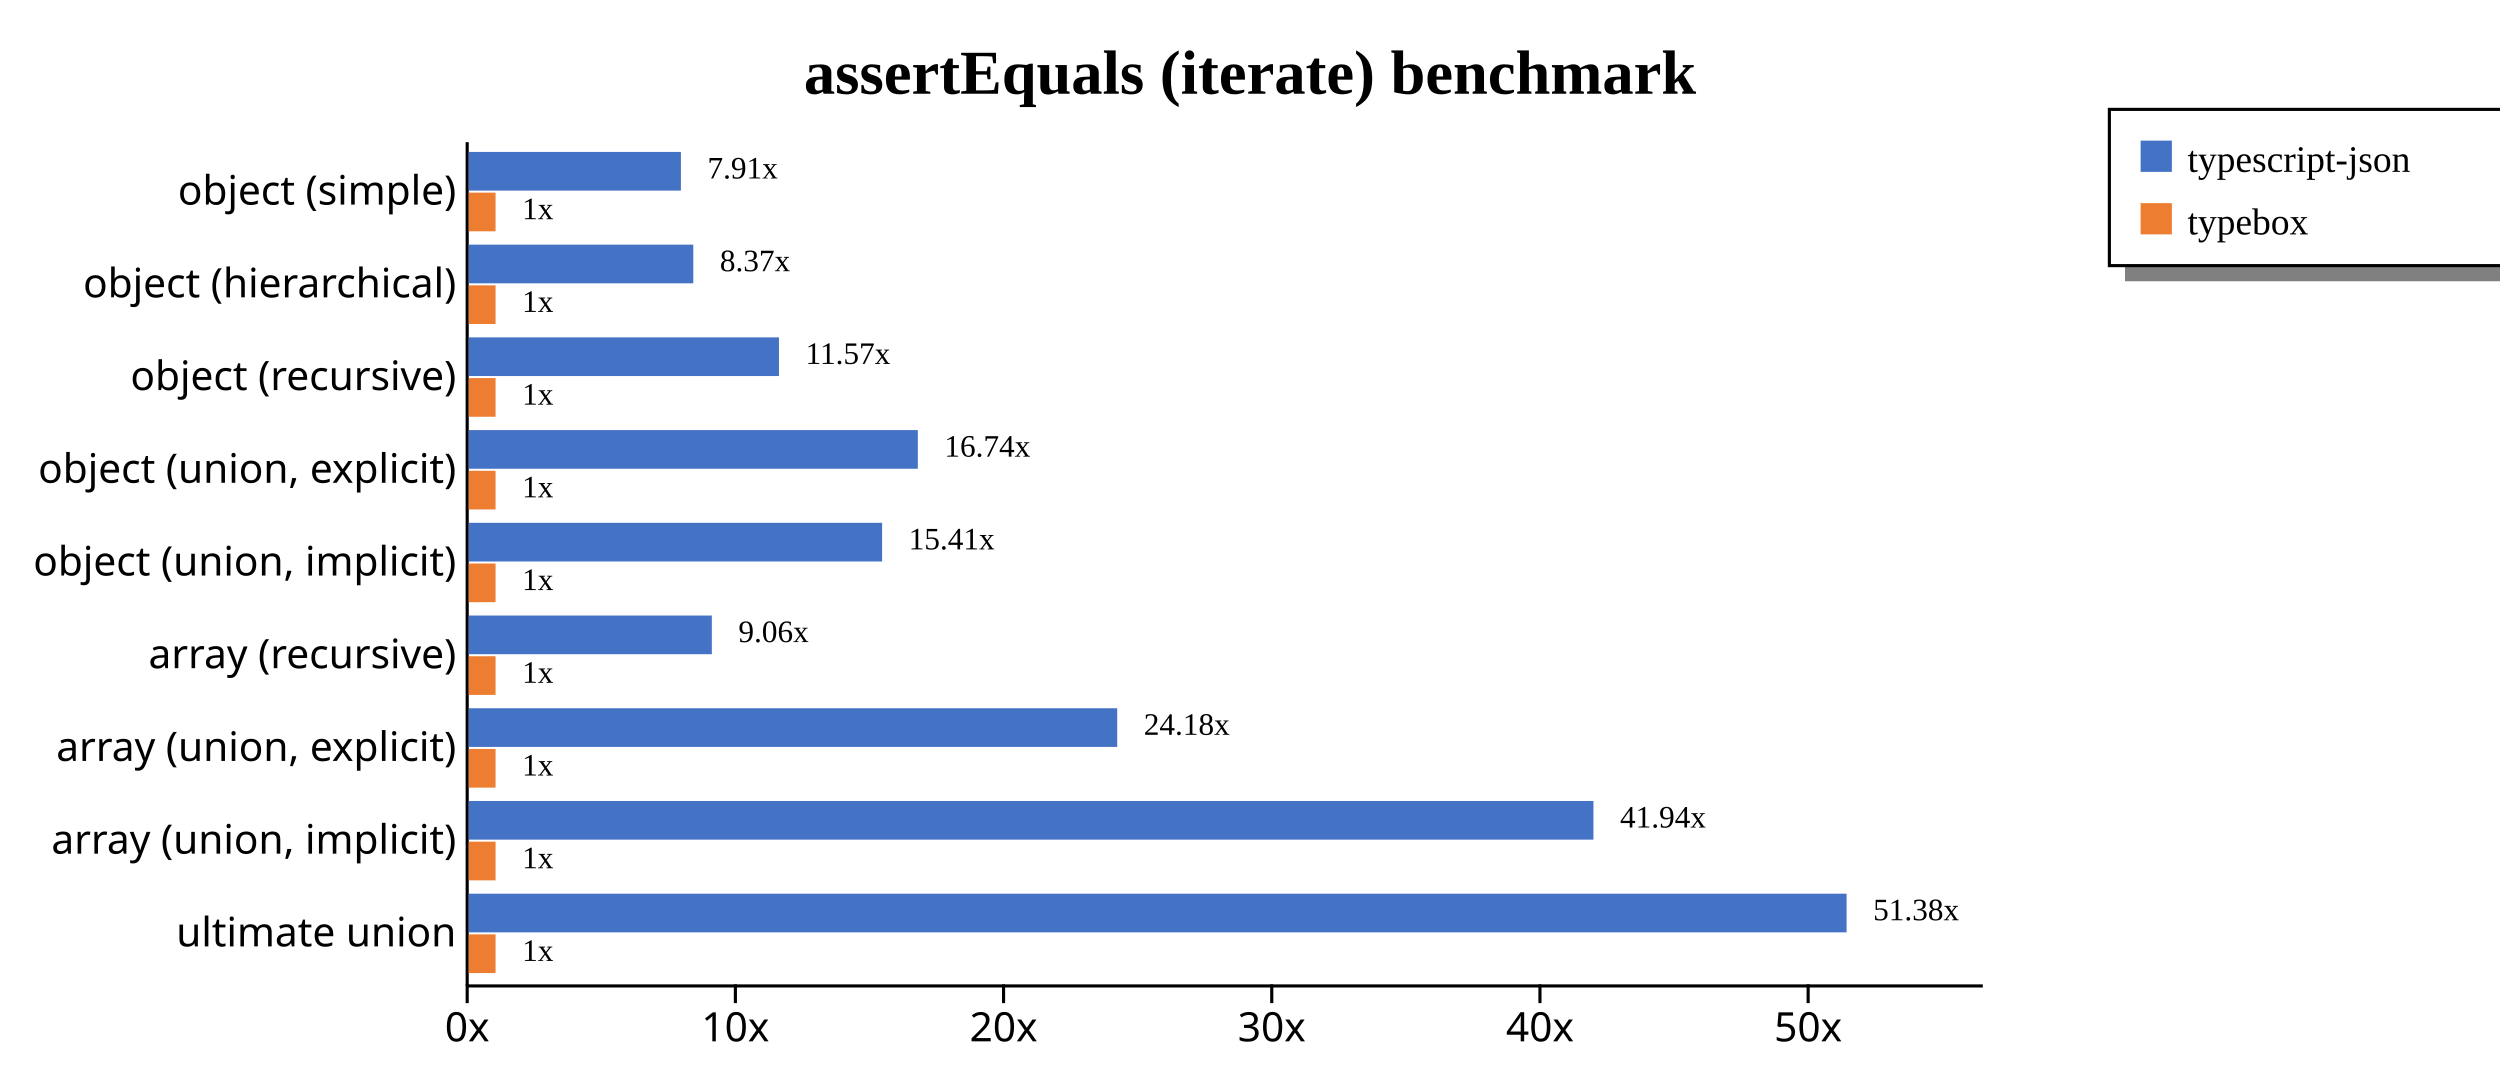
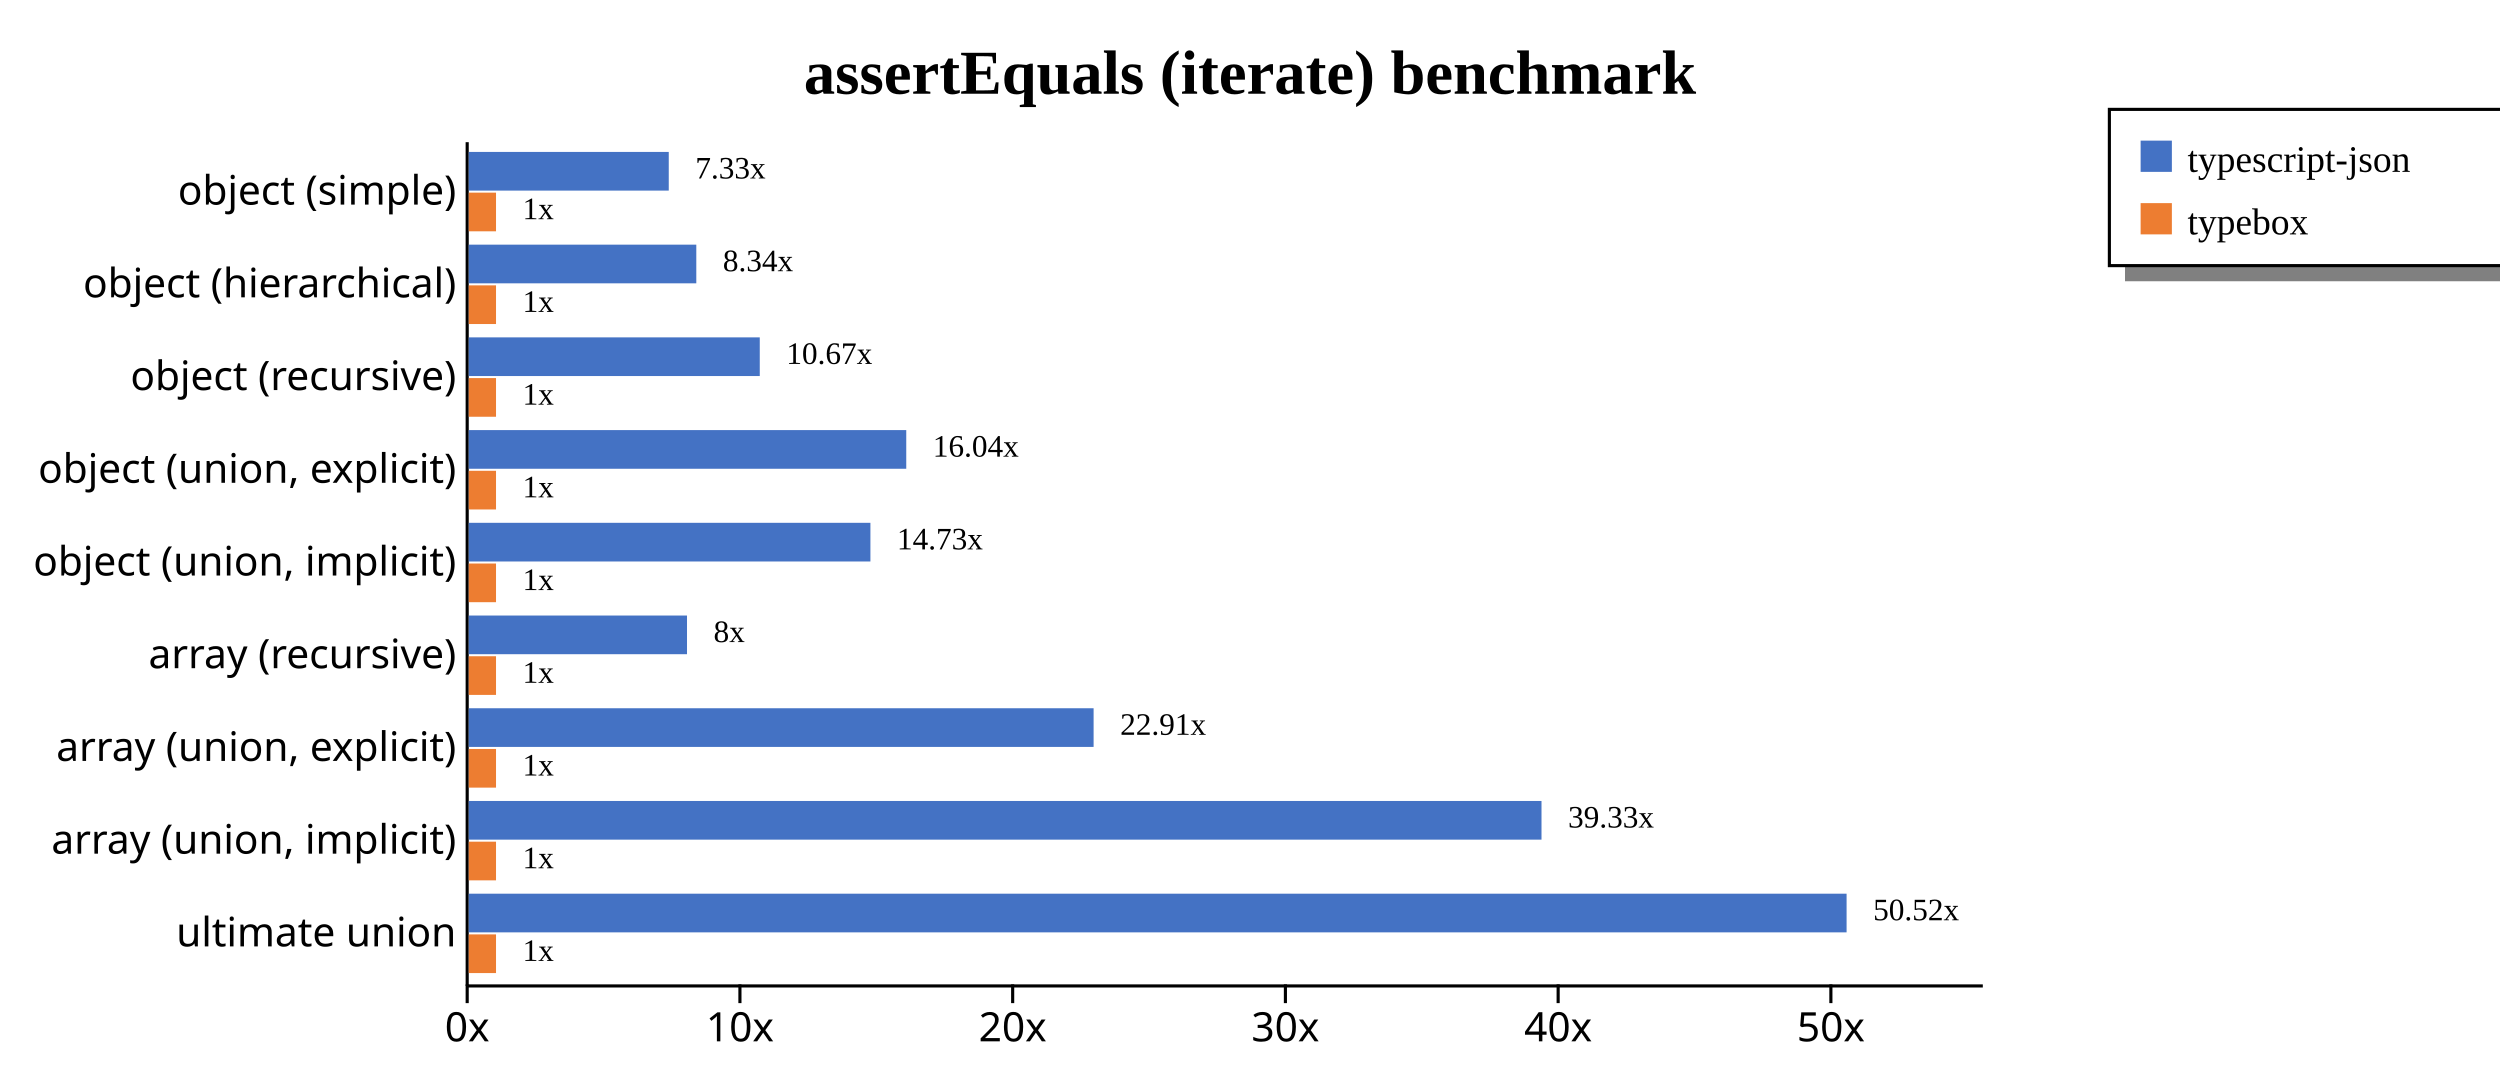
<svg xmlns="http://www.w3.org/2000/svg" width="800" height="345" style="background-color: white;">
  <g class="y axis" transform="translate(149,45)" fill="none" font-size="10" font-family="sans-serif" text-anchor="end" style="font-size: 13px;">
    <path class="domain" stroke="currentColor" d="M0.5,0.5V270.5" />
    <g class="tick" opacity="1" transform="translate(0,16.31868)" style="font-size: 13px;">
      <line stroke="currentColor" x2="0" />
      <text fill="currentColor" x="-3" dy="0.32em">object (simple)    </text>
    </g>
    <g class="tick" opacity="1" transform="translate(0,45.98901)" style="font-size: 13px;">
      <line stroke="currentColor" x2="0" />
      <text fill="currentColor" x="-3" dy="0.32em">object (hierarchical)    </text>
    </g>
    <g class="tick" opacity="1" transform="translate(0,75.65934)" style="font-size: 13px;">
      <line stroke="currentColor" x2="0" />
      <text fill="currentColor" x="-3" dy="0.32em">object (recursive)    </text>
    </g>
    <g class="tick" opacity="1" transform="translate(0,105.3297)" style="font-size: 13px;">
      <line stroke="currentColor" x2="0" />
      <text fill="currentColor" x="-3" dy="0.32em">object (union, explicit)    </text>
    </g>
    <g class="tick" opacity="1" transform="translate(0,135)" style="font-size: 13px;">
      <line stroke="currentColor" x2="0" />
      <text fill="currentColor" x="-3" dy="0.32em">object (union, implicit)    </text>
    </g>
    <g class="tick" opacity="1" transform="translate(0,164.6703)" style="font-size: 13px;">
      <line stroke="currentColor" x2="0" />
      <text fill="currentColor" x="-3" dy="0.32em">array (recursive)    </text>
    </g>
    <g class="tick" opacity="1" transform="translate(0,194.3407)" style="font-size: 13px;">
      <line stroke="currentColor" x2="0" />
      <text fill="currentColor" x="-3" dy="0.32em">array (union, explicit)    </text>
    </g>
    <g class="tick" opacity="1" transform="translate(0,224.011)" style="font-size: 13px;">
      <line stroke="currentColor" x2="0" />
      <text fill="currentColor" x="-3" dy="0.32em">array (union, implicit)    </text>
    </g>
    <g class="tick" opacity="1" transform="translate(0,253.6813)" style="font-size: 13px;">
      <line stroke="currentColor" x2="0" />
      <text fill="currentColor" x="-3" dy="0.32em">ultimate union    </text>
    </g>
  </g>
  <g class="x axis" transform="translate(149,315)" fill="none" font-size="10" font-family="sans-serif" text-anchor="middle" style="font-size: 13px;">
    <path class="domain" stroke="currentColor" d="M0.5,0.5H485.5" />
    <g class="tick" opacity="1" transform="translate(0.5,0)" style="font-size: 13px;">
      <line stroke="currentColor" y2="6" />
      <text fill="currentColor" y="9" dy="0.71em">0x</text>
    </g>
-     <g class="tick" opacity="1" transform="translate(86.32081,0)" style="font-size: 13px;">
+     <g class="tick" opacity="1" transform="translate(87.7766,0)" style="font-size: 13px;">
      <line stroke="currentColor" y2="6" />
      <text fill="currentColor" y="9" dy="0.71em">10x</text>
    </g>
-     <g class="tick" opacity="1" transform="translate(172.1416,0)" style="font-size: 13px;">
+     <g class="tick" opacity="1" transform="translate(175.0532,0)" style="font-size: 13px;">
      <line stroke="currentColor" y2="6" />
      <text fill="currentColor" y="9" dy="0.71em">20x</text>
    </g>
-     <g class="tick" opacity="1" transform="translate(257.9624,0)" style="font-size: 13px;">
+     <g class="tick" opacity="1" transform="translate(262.3298,0)" style="font-size: 13px;">
      <line stroke="currentColor" y2="6" />
      <text fill="currentColor" y="9" dy="0.71em">30x</text>
    </g>
-     <g class="tick" opacity="1" transform="translate(343.7832,0)" style="font-size: 13px;">
+     <g class="tick" opacity="1" transform="translate(349.6064,0)" style="font-size: 13px;">
      <line stroke="currentColor" y2="6" />
      <text fill="currentColor" y="9" dy="0.71em">40x</text>
    </g>
-     <g class="tick" opacity="1" transform="translate(429.604,0)" style="font-size: 13px;">
+     <g class="tick" opacity="1" transform="translate(436.883,0)" style="font-size: 13px;">
      <line stroke="currentColor" y2="6" />
      <text fill="currentColor" y="9" dy="0.71em">50x</text>
    </g>
  </g>
  <text transform="translate(400, 30)" style="text-anchor: middle; font-size: 20px; font-weight: bold;">assertEquals (iterate) benchmark</text>
  <rect x="680" y="85" width="200" height="5" fill="gray" />
  <rect x="675" y="35" width="200" height="50" fill="none" stroke="black" />
  <rect x="685" y="45" width="10" height="10" style="fill: #4472c4;" />
  <text x="700" y="55" style="font-size: 12px;">typescript-json</text>
  <rect x="685" y="65" width="10" height="10" style="fill: #ed7d31;" />
  <text x="700" y="75" style="font-size: 12px;">typebox</text>
  <g style="font-size: 13px;">
    <g style="font-size: 13px;">
-       <rect x="150" y="48.618" width="67.892" height="12.375" fill="#4472c4" />
-       <rect x="150" y="61.644" width="8.582" height="12.375" fill="#ed7d31" />
-       <text class="label" x="226.392" y="57.118" font-size="10px">7.91x</text>
-       <text class="label" x="167.082" y="70.144" font-size="10px">1x</text>
-       <text class="label" x="222.892" y="58.618" font-size="8px" />
-       <text class="label" x="163.582" y="71.644" font-size="8px" />
+       <rect x="150" y="48.618" width="64.003" height="12.375" fill="#4472c4" />
+       <rect x="150" y="61.644" width="8.728" height="12.375" fill="#ed7d31" />
+       <text class="label" x="222.503" y="57.118" font-size="10px">7.33x</text>
+       <text class="label" x="167.228" y="70.144" font-size="10px">1x</text>
+       <text class="label" x="219.003" y="58.618" font-size="8px" />
+       <text class="label" x="163.728" y="71.644" font-size="8px" />
    </g>
    <g style="font-size: 13px;">
-       <rect x="150" y="78.289" width="71.854" height="12.375" fill="#4472c4" />
-       <rect x="150" y="91.315" width="8.582" height="12.375" fill="#ed7d31" />
-       <text class="label" x="230.354" y="86.789" font-size="10px">8.37x</text>
-       <text class="label" x="167.082" y="99.815" font-size="10px">1x</text>
-       <text class="label" x="226.854" y="88.289" font-size="8px" />
-       <text class="label" x="163.582" y="101.315" font-size="8px" />
+       <rect x="150" y="78.289" width="72.816" height="12.375" fill="#4472c4" />
+       <rect x="150" y="91.315" width="8.728" height="12.375" fill="#ed7d31" />
+       <text class="label" x="231.316" y="86.789" font-size="10px">8.34x</text>
+       <text class="label" x="167.228" y="99.815" font-size="10px">1x</text>
+       <text class="label" x="227.816" y="88.289" font-size="8px" />
+       <text class="label" x="163.728" y="101.315" font-size="8px" />
    </g>
    <g style="font-size: 13px;">
-       <rect x="150" y="107.959" width="99.269" height="12.375" fill="#4472c4" />
-       <rect x="150" y="120.985" width="8.582" height="12.375" fill="#ed7d31" />
-       <text class="label" x="257.769" y="116.459" font-size="10px">11.57x</text>
-       <text class="label" x="167.082" y="129.485" font-size="10px">1x</text>
-       <text class="label" x="254.269" y="117.959" font-size="8px" />
-       <text class="label" x="163.582" y="130.985" font-size="8px" />
+       <rect x="150" y="107.959" width="93.125" height="12.375" fill="#4472c4" />
+       <rect x="150" y="120.985" width="8.728" height="12.375" fill="#ed7d31" />
+       <text class="label" x="251.625" y="116.459" font-size="10px">10.67x</text>
+       <text class="label" x="167.228" y="129.485" font-size="10px">1x</text>
+       <text class="label" x="248.125" y="117.959" font-size="8px" />
+       <text class="label" x="163.728" y="130.985" font-size="8px" />
    </g>
    <g style="font-size: 13px;">
-       <rect x="150" y="137.629" width="143.701" height="12.375" fill="#4472c4" />
-       <rect x="150" y="150.655" width="8.582" height="12.375" fill="#ed7d31" />
-       <text class="label" x="302.201" y="146.129" font-size="10px">16.74x</text>
-       <text class="label" x="167.082" y="159.155" font-size="10px">1x</text>
-       <text class="label" x="298.701" y="147.629" font-size="8px" />
-       <text class="label" x="163.582" y="160.655" font-size="8px" />
+       <rect x="150" y="137.629" width="140.002" height="12.375" fill="#4472c4" />
+       <rect x="150" y="150.655" width="8.728" height="12.375" fill="#ed7d31" />
+       <text class="label" x="298.502" y="146.129" font-size="10px">16.04x</text>
+       <text class="label" x="167.228" y="159.155" font-size="10px">1x</text>
+       <text class="label" x="295.002" y="147.629" font-size="8px" />
+       <text class="label" x="163.728" y="160.655" font-size="8px" />
    </g>
    <g style="font-size: 13px;">
-       <rect x="150" y="167.3" width="132.276" height="12.375" fill="#4472c4" />
-       <rect x="150" y="180.326" width="8.582" height="12.375" fill="#ed7d31" />
-       <text class="label" x="290.776" y="175.8" font-size="10px">15.41x</text>
-       <text class="label" x="167.082" y="188.826" font-size="10px">1x</text>
-       <text class="label" x="287.276" y="177.3" font-size="8px" />
-       <text class="label" x="163.582" y="190.326" font-size="8px" />
+       <rect x="150" y="167.3" width="128.532" height="12.375" fill="#4472c4" />
+       <rect x="150" y="180.326" width="8.728" height="12.375" fill="#ed7d31" />
+       <text class="label" x="287.032" y="175.8" font-size="10px">14.73x</text>
+       <text class="label" x="167.228" y="188.826" font-size="10px">1x</text>
+       <text class="label" x="283.532" y="177.3" font-size="8px" />
+       <text class="label" x="163.728" y="190.326" font-size="8px" />
    </g>
    <g style="font-size: 13px;">
-       <rect x="150" y="196.97" width="77.785" height="12.375" fill="#4472c4" />
-       <rect x="150" y="209.996" width="8.582" height="12.375" fill="#ed7d31" />
-       <text class="label" x="236.285" y="205.47" font-size="10px">9.06x</text>
-       <text class="label" x="167.082" y="218.496" font-size="10px">1x</text>
-       <text class="label" x="232.785" y="206.97" font-size="8px" />
-       <text class="label" x="163.582" y="219.996" font-size="8px" />
+       <rect x="150" y="196.97" width="69.842" height="12.375" fill="#4472c4" />
+       <rect x="150" y="209.996" width="8.728" height="12.375" fill="#ed7d31" />
+       <text class="label" x="228.342" y="205.47" font-size="10px">8x</text>
+       <text class="label" x="167.228" y="218.496" font-size="10px">1x</text>
+       <text class="label" x="224.842" y="206.97" font-size="8px" />
+       <text class="label" x="163.728" y="219.996" font-size="8px" />
    </g>
    <g style="font-size: 13px;">
-       <rect x="150" y="226.64" width="207.507" height="12.375" fill="#4472c4" />
-       <rect x="150" y="239.666" width="8.582" height="12.375" fill="#ed7d31" />
-       <text class="label" x="366.007" y="235.14" font-size="10px">24.18x</text>
-       <text class="label" x="167.082" y="248.166" font-size="10px">1x</text>
-       <text class="label" x="362.507" y="236.64" font-size="8px" />
-       <text class="label" x="163.582" y="249.666" font-size="8px" />
+       <rect x="150" y="226.64" width="199.953" height="12.375" fill="#4472c4" />
+       <rect x="150" y="239.666" width="8.728" height="12.375" fill="#ed7d31" />
+       <text class="label" x="358.453" y="235.14" font-size="10px">22.91x</text>
+       <text class="label" x="167.228" y="248.166" font-size="10px">1x</text>
+       <text class="label" x="354.953" y="236.64" font-size="8px" />
+       <text class="label" x="163.728" y="249.666" font-size="8px" />
    </g>
    <g style="font-size: 13px;">
-       <rect x="150" y="256.311" width="359.903" height="12.375" fill="#4472c4" />
-       <rect x="150" y="269.337" width="8.582" height="12.375" fill="#ed7d31" />
-       <text class="label" x="518.403" y="264.811" font-size="10px">41.94x</text>
-       <text class="label" x="167.082" y="277.837" font-size="10px">1x</text>
-       <text class="label" x="514.903" y="266.311" font-size="8px" />
-       <text class="label" x="163.582" y="279.337" font-size="8px" />
+       <rect x="150" y="256.311" width="343.281" height="12.375" fill="#4472c4" />
+       <rect x="150" y="269.337" width="8.728" height="12.375" fill="#ed7d31" />
+       <text class="label" x="501.781" y="264.811" font-size="10px">39.33x</text>
+       <text class="label" x="167.228" y="277.837" font-size="10px">1x</text>
+       <text class="label" x="498.281" y="266.311" font-size="8px" />
+       <text class="label" x="163.728" y="279.337" font-size="8px" />
    </g>
    <g style="font-size: 13px;">
      <rect x="150" y="285.981" width="440.909" height="12.375" fill="#4472c4" />
-       <rect x="150" y="299.007" width="8.582" height="12.375" fill="#ed7d31" />
-       <text class="label" x="599.409" y="294.481" font-size="10px">51.38x</text>
-       <text class="label" x="167.082" y="307.507" font-size="10px">1x</text>
+       <rect x="150" y="299.007" width="8.728" height="12.375" fill="#ed7d31" />
+       <text class="label" x="599.409" y="294.481" font-size="10px">50.52x</text>
+       <text class="label" x="167.228" y="307.507" font-size="10px">1x</text>
      <text class="label" x="595.909" y="295.981" font-size="8px" />
-       <text class="label" x="163.582" y="309.007" font-size="8px" />
+       <text class="label" x="163.728" y="309.007" font-size="8px" />
    </g>
  </g>
</svg>
